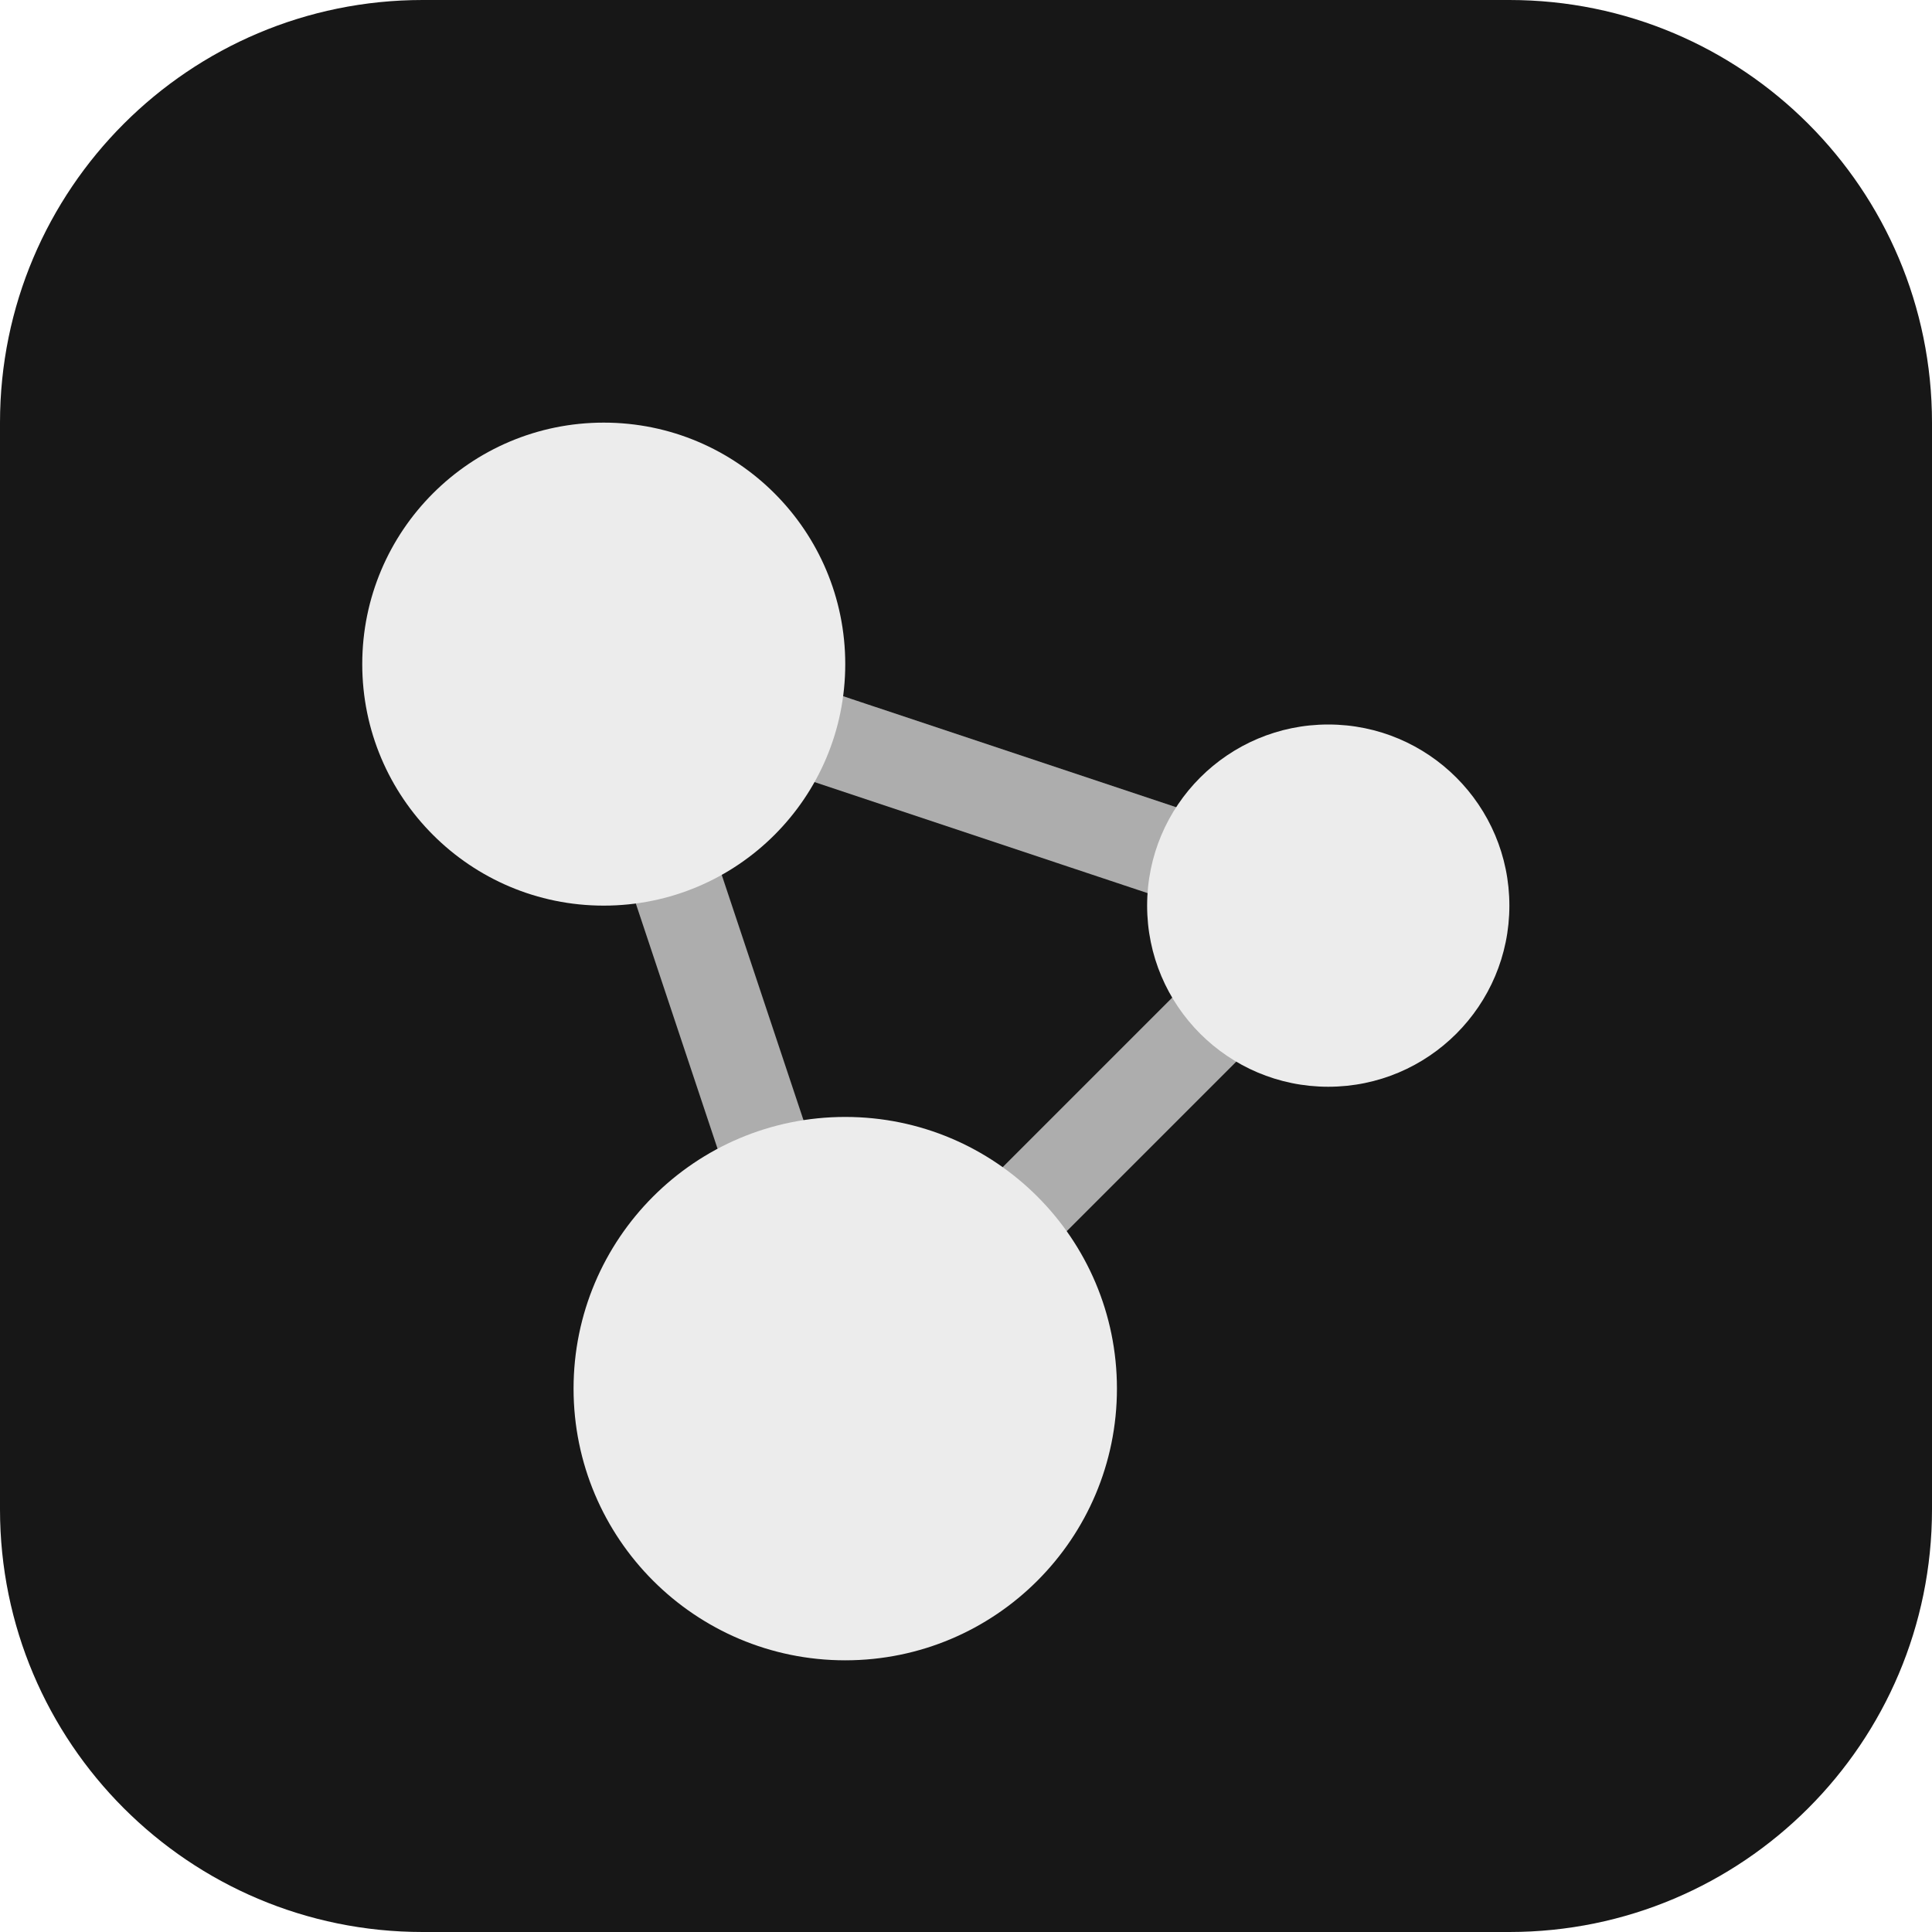
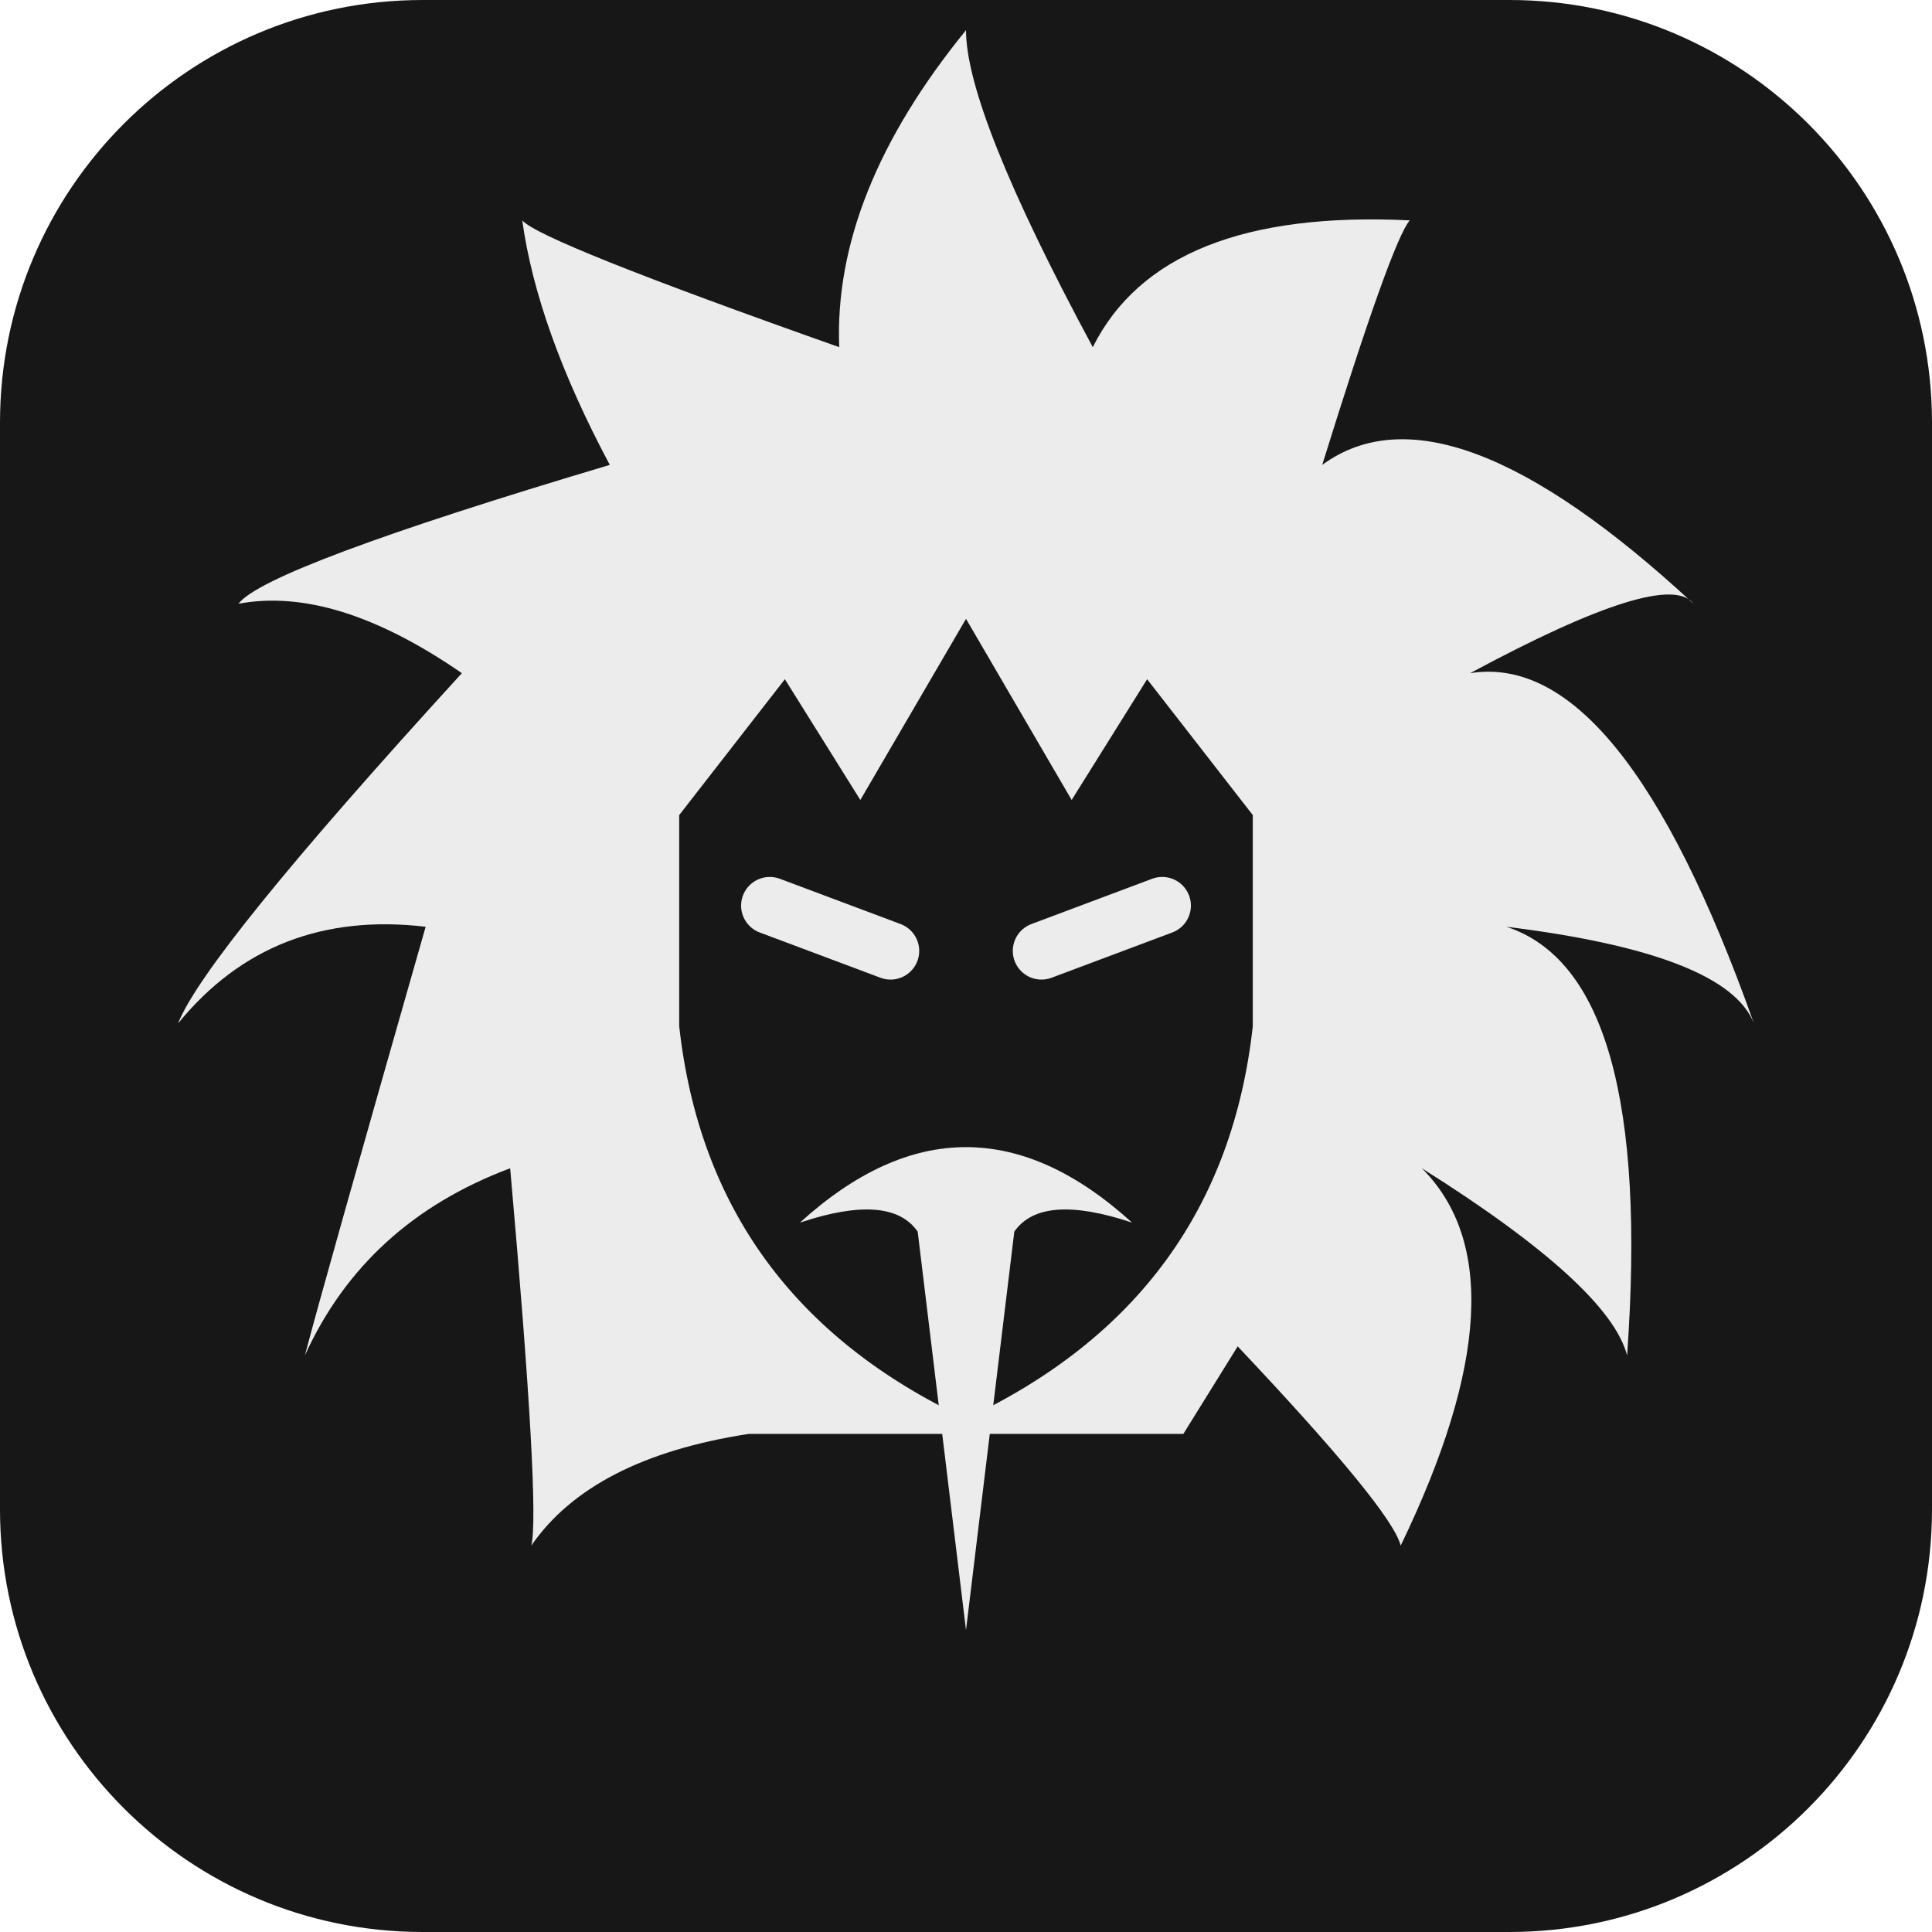
<svg xmlns="http://www.w3.org/2000/svg" viewBox="0 0 64 64">
  <rect width="64" height="64" rx="14" fill="#171717" />
-   <g stroke="#ececec" stroke-width="3" stroke-linecap="round" opacity="0.7">
-     <line x1="20" y1="22" x2="44" y2="30" />
-     <line x1="44" y1="30" x2="28" y2="46" />
-     <line x1="20" y1="22" x2="28" y2="46" />
-   </g>
-   <circle cx="20" cy="22" r="8" fill="#ececec" />
-   <circle cx="44" cy="30" r="6" fill="#ececec" />
-   <circle cx="28" cy="46" r="9" fill="#ececec" />
+   <path d="M24.8 47.5Q19.6 48.3 17.6 51.2Q17.9 50.0 16.9 38.7Q12.1 40.5 10.1 44.9Q10.7 42.6 14.1 30.7Q9.0 30.1 5.9 33.9Q6.8 31.6 15.3 22.3Q11.1 19.4 7.9 20.0Q8.8 18.8 20.2 15.4Q17.8 10.9 17.3 7.3Q17.9 8.0 27.8 11.5Q27.6 6.4 32.0 1.0Q32.0 3.7 36.2 11.5Q38.5 6.9 46.7 7.3Q46.1 8.0 43.8 15.4Q47.9 12.4 56.1 20.0Q55.2 18.8 48.7 22.3Q53.7 21.5 58.1 33.9Q57.2 31.6 49.9 30.7Q54.8 32.3 53.9 44.9Q53.3 42.6 47.1 38.7Q50.7 42.3 46.4 51.2Q46.1 50.0 41.0 44.6L39.2 47.5Z" fill="#ececec" />
+   <path d="M22.5 27L26 22.5L28.5 26.5L32 20.5L35.5 26.5L38 22.5L41.5 27L41.5 34Q40.5 43 32 47Q23.5 43 22.5 34Z" fill="#171717" />
+   <path d="M25.5 30L29.5 31.5M38.5 30L34.5 31.5" stroke="#ececec" stroke-width="1.9" stroke-linecap="round" />
+   <path d="M26.5 40.5Q32 35.5 37.5 40.5Q34.5 39.5 33.6 40.8L32 54L30.4 40.8Q29.5 39.5 26.5 40.5Z" fill="#ececec" />
</svg>
